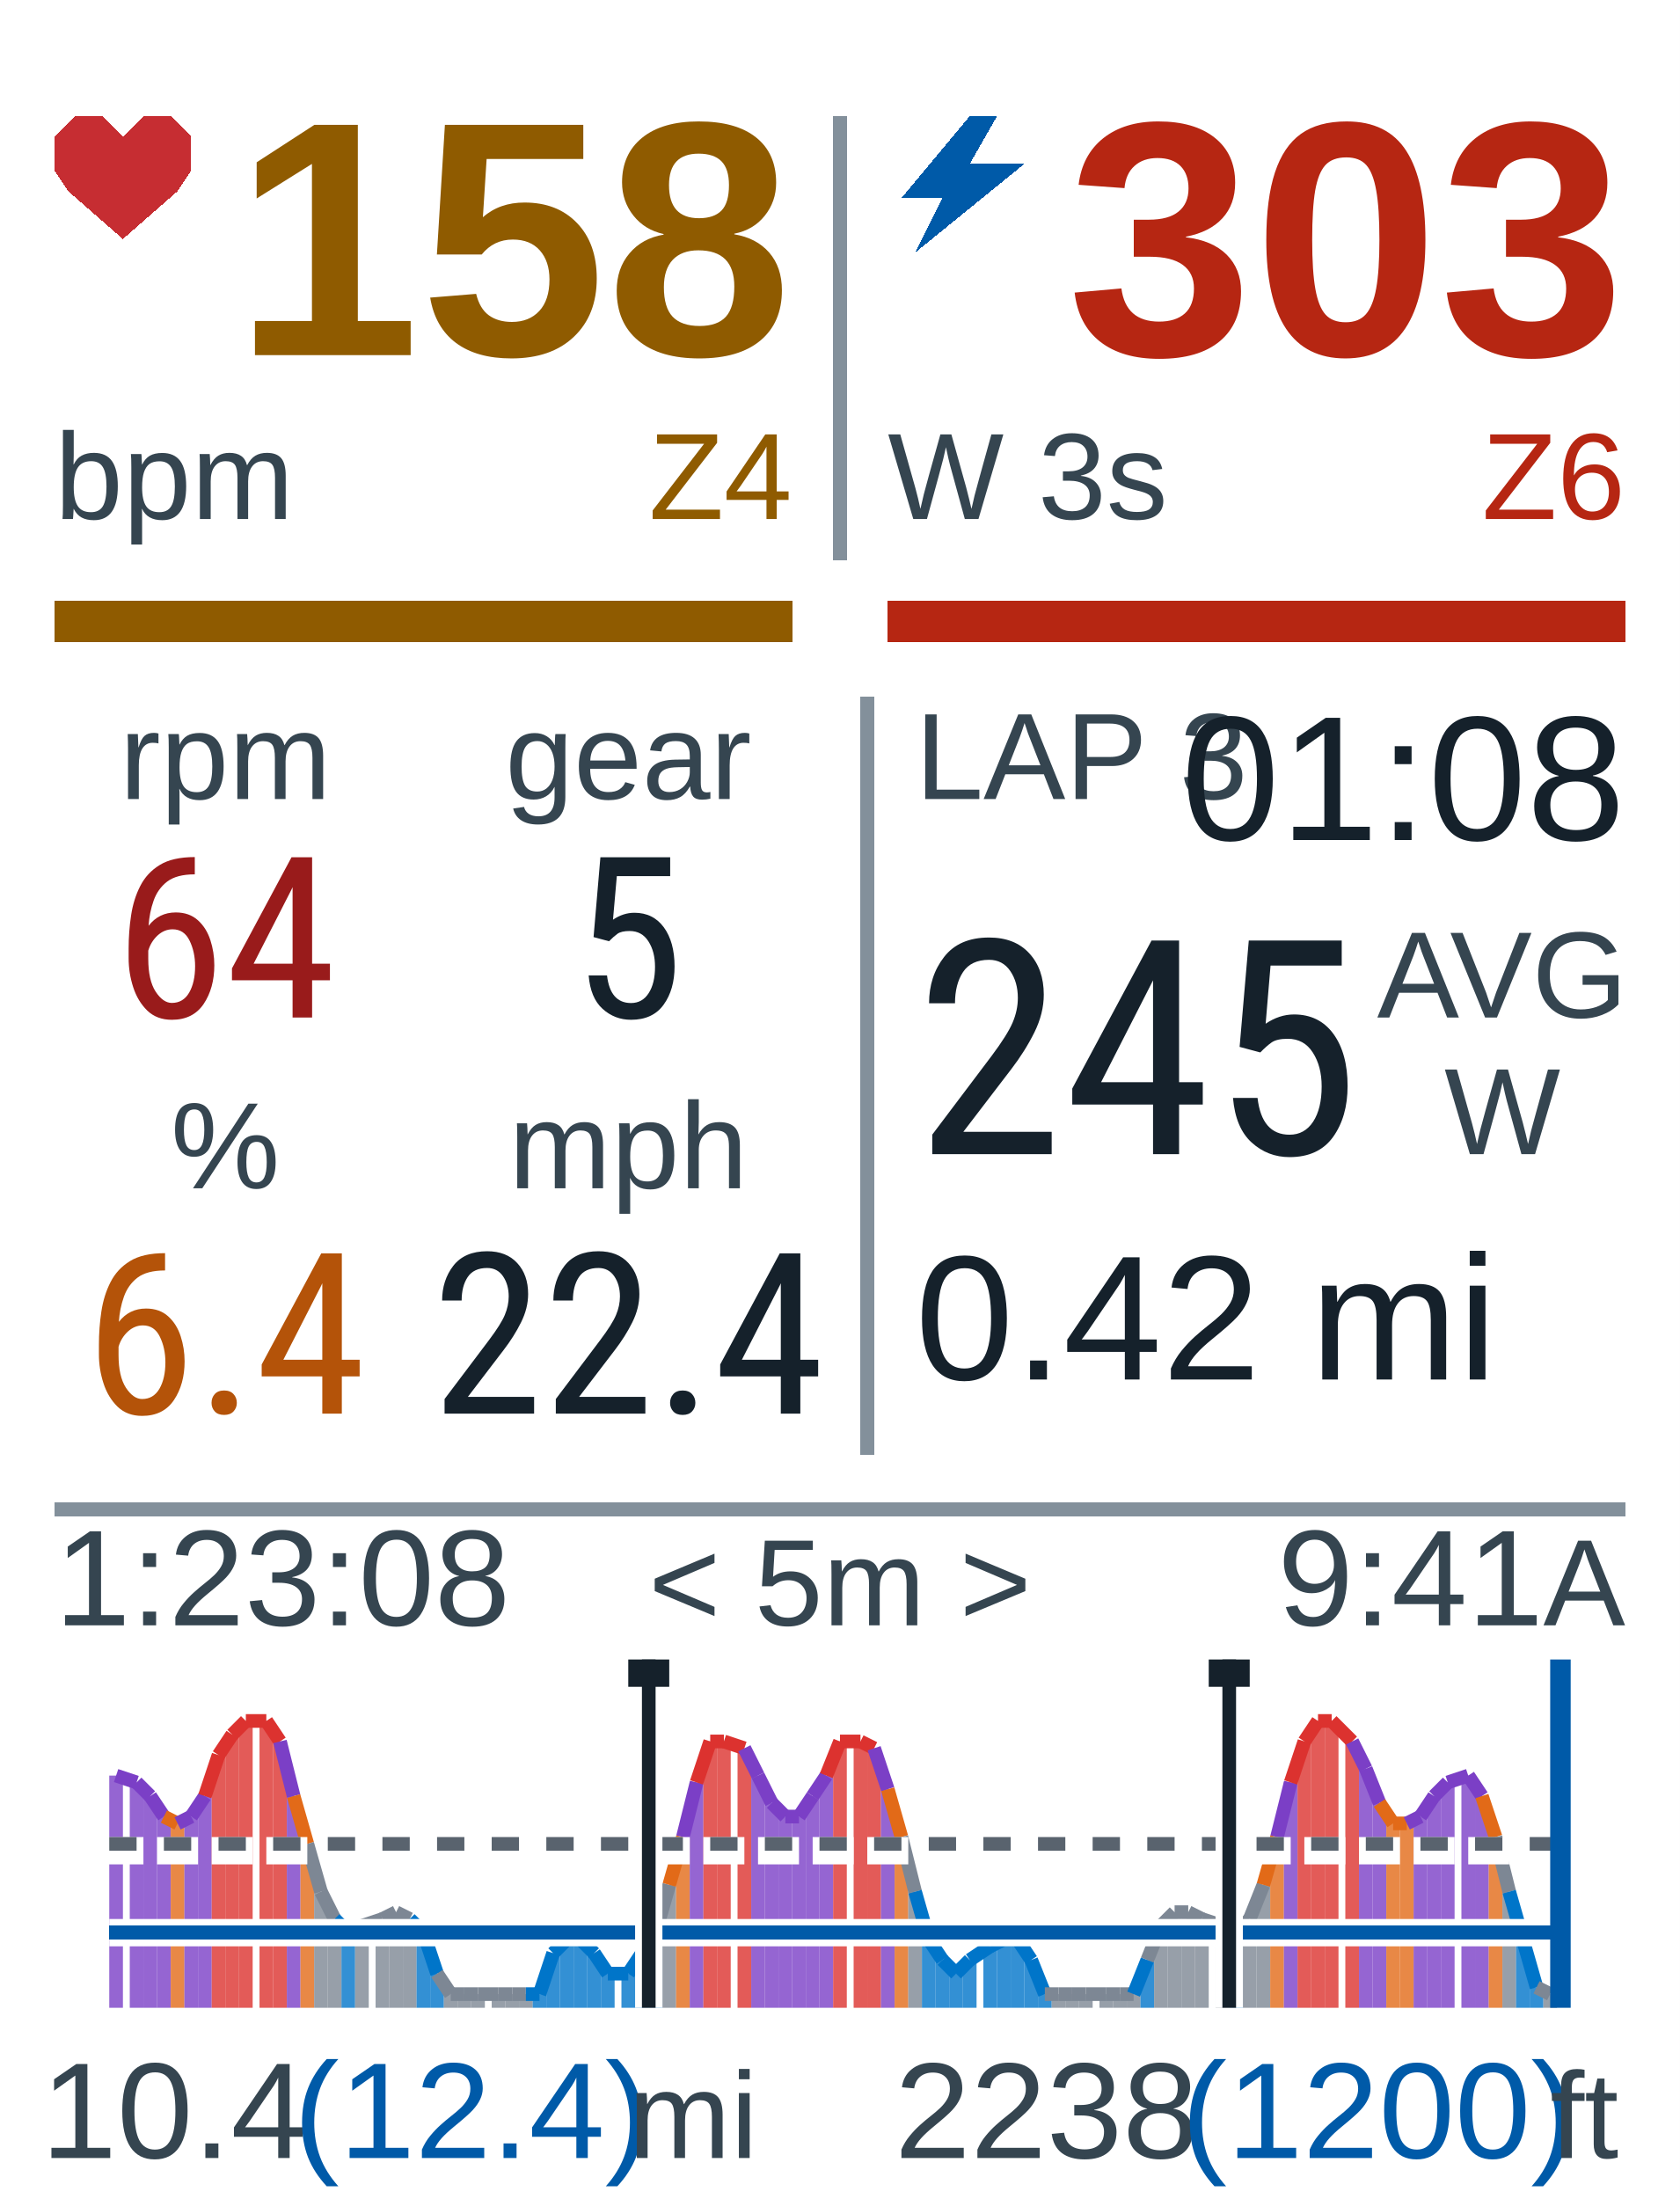
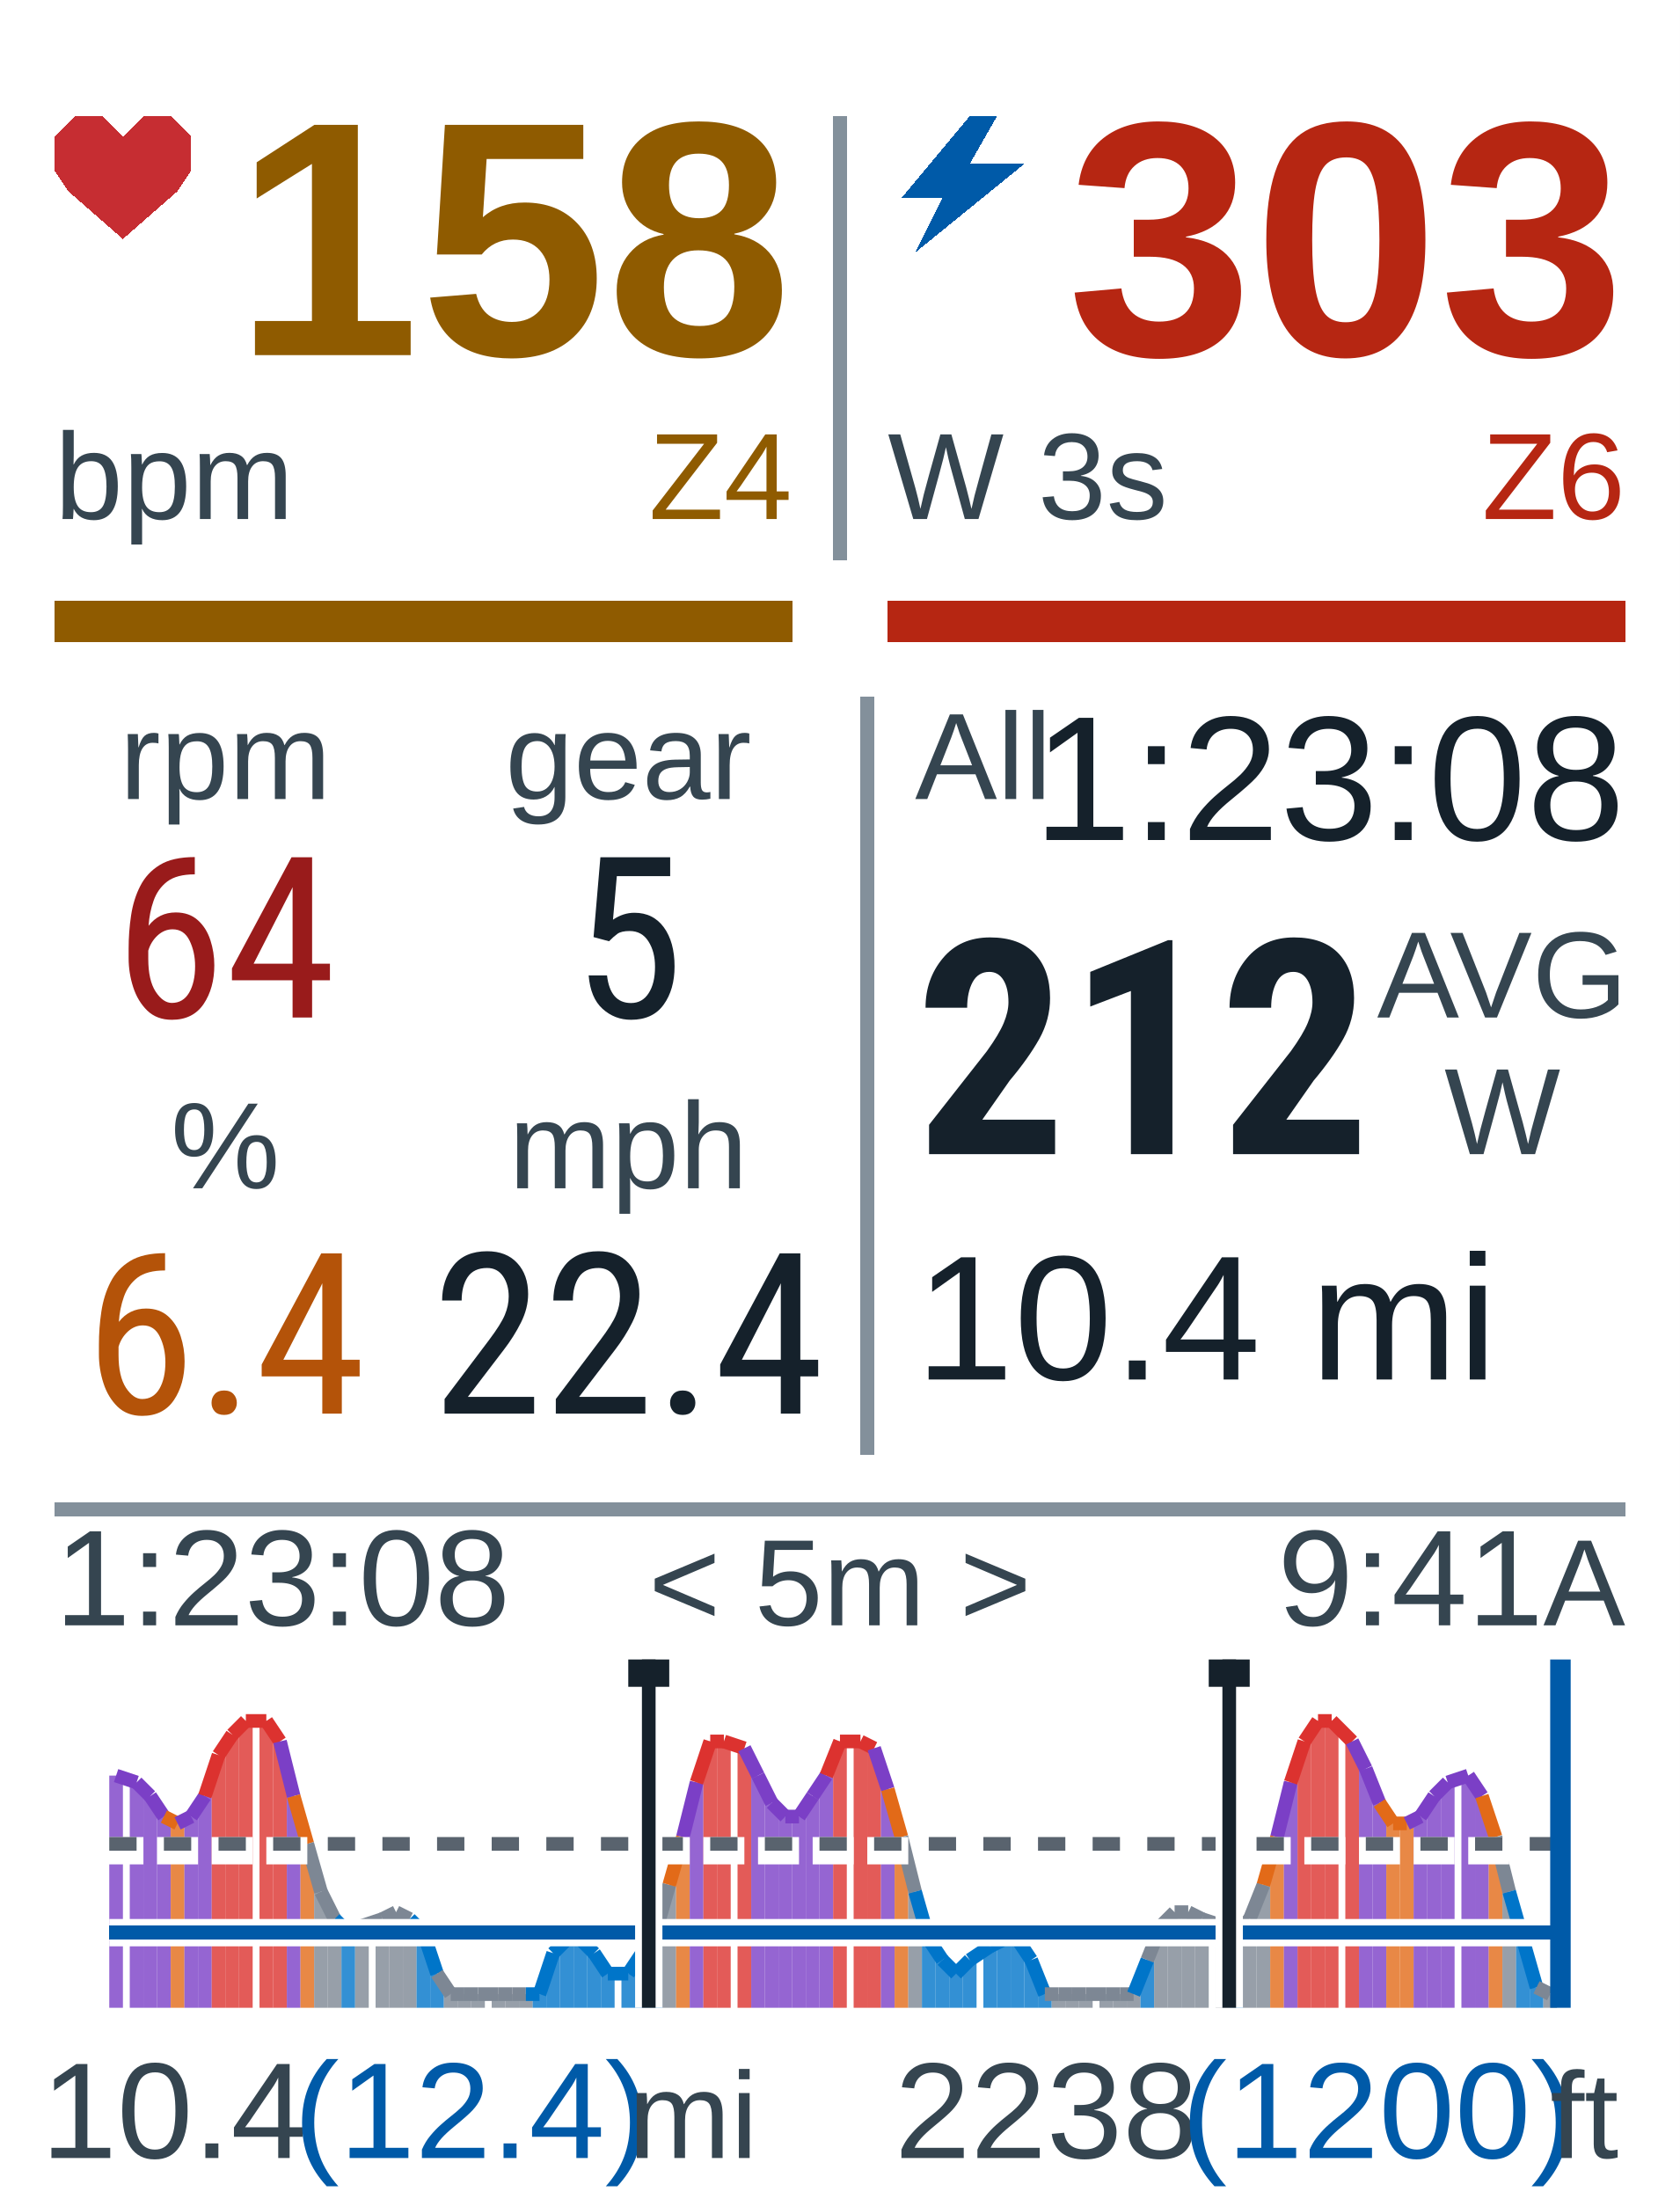
<svg xmlns="http://www.w3.org/2000/svg" width="246" height="322" viewBox="0 0 246 322" role="img" aria-labelledby="title desc">
  <rect width="246" height="322" fill="white" />
  <rect x="122" y="17" width="2" height="65" fill="#83909B" shape-rendering="crispEdges" />
  <text x="116" y="52" font-family="'Garmin Robo Units', Arial, sans-serif" font-size="49" font-weight="bold" text-anchor="end" fill="#8F5B00">158</text>
  <text x="8" y="76" font-family="'DejaVu Sans Medium Condensed B', Arial, sans-serif" font-size="18" font-weight="normal" text-anchor="start" fill="#354550">bpm</text>
  <text x="116" y="76" font-family="'DejaVu Sans Medium Condensed B', Arial, sans-serif" font-size="18" font-weight="normal" text-anchor="end" fill="#8F5B00">Z4</text>
  <rect x="8" y="88" width="108" height="6" fill="#8F5B00" shape-rendering="crispEdges" />
  <text x="238" y="52" font-family="'Garmin Robo Units', Arial, sans-serif" font-size="49" font-weight="bold" text-anchor="end" fill="#B62612" data-power-group="z6-z7" id="live-power-value">303</text>
  <text x="130" y="76" font-family="'DejaVu Sans Medium Condensed B', Arial, sans-serif" font-size="18" font-weight="normal" text-anchor="start" fill="#354550" data-metric="live-power-average-window-label" id="live-power-unit">W 3s</text>
  <text x="238" y="76" font-family="'DejaVu Sans Medium Condensed B', Arial, sans-serif" font-size="18" font-weight="normal" text-anchor="end" fill="#B62612" data-power-group="z6-z7" id="live-power-zone">Z6</text>
  <rect x="130" y="88" width="108" height="6" fill="#B62612" shape-rendering="crispEdges" data-power-group="z6-z7" id="live-power-bar" />
  <text x="33" y="149" font-family="'Roboto Condensed', Arial, sans-serif" font-size="33" font-weight="400" text-anchor="middle" fill="#991B1B" data-metric="current-cadence" data-color-rule="lt70-deep-red;gt100-deep-purple;otherwise-neutral">64</text>
  <rect x="126" y="102" width="2" height="111" fill="#83909B" shape-rendering="crispEdges" />
-   <text x="134" y="117" font-family="'DejaVu Sans Medium Condensed B', Arial, sans-serif" font-size="18" font-weight="normal" text-anchor="start" fill="#354550" id="stats-title">LAP 3</text>
-   <text x="238" y="123" font-family="'DejaVu Sans Medium Condensed B', Arial, sans-serif" font-size="26" font-weight="normal" text-anchor="end" fill="#15212B" id="stats-time">01:08</text>
-   <text x="134" y="169" font-family="'Roboto Condensed', Arial, sans-serif" font-size="44" font-weight="400" text-anchor="start" fill="#15212B" data-metric="current-lap-average-power" id="stats-power">245</text>
+   <text x="134" y="117" font-family="'DejaVu Sans Medium Condensed B', Arial, sans-serif" font-size="18" font-weight="normal" text-anchor="start" fill="#354550" id="stats-title">All</text>
+   <text x="238" y="123" font-family="'DejaVu Sans Medium Condensed B', Arial, sans-serif" font-size="26" font-weight="normal" text-anchor="end" fill="#15212B" id="stats-time">1:23:08</text>
+   <text x="134" y="169" font-family="'Roboto Condensed', Arial, sans-serif" font-size="44" font-weight="bold" text-anchor="start" fill="#15212B" data-metric="current-lap-average-power" id="stats-power">212</text>
  <rect x="8" y="220" width="230" height="2" fill="#83909B" shape-rendering="crispEdges" />
  <text x="8" y="238" font-family="'DejaVu Sans Medium Condensed B', Arial, sans-serif" font-size="20" text-anchor="start" fill="#354550" data-metric="activity-elapsed-time" font-weight="normal">1:23:08</text>
  <polygon points="18,20 15,17 11,17 8,20 8,25 10,28 18,35 26,28 28,25 28,20 25,17 21,17" fill="#C62D32" shape-rendering="crispEdges" />
  <polygon points="142,17 132,29 138,29 134,37 150,24 142,24 146,17" fill="#005AA8" shape-rendering="crispEdges" />
  <text x="92" y="149" font-family="'Roboto Condensed', Arial, sans-serif" font-size="33" font-weight="400" text-anchor="middle" fill="#15212B" data-metric="rear-gear-index">5</text>
  <text x="92" y="174" font-size="18" font-family="'DejaVu Sans Medium Condensed B', Arial, sans-serif" text-anchor="middle" fill="#354550" font-weight="normal">mph</text>
  <text x="92" y="207" font-size="33" font-family="'Roboto Condensed', Arial, sans-serif" text-anchor="middle" fill="#15212B" font-weight="400" data-metric="current-speed-mph">22.4</text>
-   <text x="134" y="202" font-family="'DejaVu Sans Medium Condensed B', Arial, sans-serif" font-size="26" text-anchor="start" fill="#15212B" font-weight="normal" data-metric="current-lap-distance" id="stats-distance">0.42 mi</text>
+   <text x="134" y="202" font-family="'DejaVu Sans Medium Condensed B', Arial, sans-serif" font-size="26" text-anchor="start" fill="#15212B" font-weight="normal" data-metric="current-lap-distance" id="stats-distance">10.4 mi</text>
  <text x="226" y="238" font-family="'DejaVu Sans Medium Condensed B', Arial, sans-serif" font-size="20" text-anchor="end" fill="#354550" data-metric="local-clock" font-weight="normal">9:41</text>
  <text x="33" y="207" font-family="'Roboto Condensed', Arial, sans-serif" font-size="33" text-anchor="middle" fill="#B45309" data-metric="current-estimated-grade" font-weight="400" data-color-rule="gt15-deep-purple;gt10-deep-red;gt5-orange;otherwise-neutral">6.4</text>
  <text x="123" y="238" font-family="'DejaVu Sans Medium Condensed B', Arial, sans-serif" font-size="18" text-anchor="middle" fill="#354550" data-metric="history-window" font-weight="normal" id="chart-range">&lt; 5m &gt;</text>
  <text x="238" y="238" font-family="'DejaVu Sans Medium Condensed B', Arial, sans-serif" font-size="18" text-anchor="end" fill="#354550" data-metric="clock-half-day" data-am-label="A" data-pm-label="B" font-weight="normal">A</text>
  <text x="220" y="149" font-family="'DejaVu Sans Medium Condensed B', Arial, sans-serif" font-size="18" text-anchor="middle" fill="#354550" font-weight="normal">AVG</text>
  <text x="220" y="169" font-family="'DejaVu Sans Medium Condensed B', Arial, sans-serif" font-size="18" text-anchor="middle" fill="#354550" font-weight="normal">W</text>
  <text x="33" y="117" font-family="'DejaVu Sans Medium Condensed B', Arial, sans-serif" font-size="18" text-anchor="middle" fill="#354550" font-weight="normal">rpm</text>
  <text x="92" y="117" font-family="'DejaVu Sans Medium Condensed B', Arial, sans-serif" font-size="18" text-anchor="middle" fill="#354550" font-weight="normal">gear</text>
  <text x="33" y="174" font-family="'DejaVu Sans Medium Condensed B', Arial, sans-serif" font-size="18" text-anchor="middle" fill="#354550" font-weight="normal">%</text>
  <text x="6" y="316" font-family="'DejaVu Sans Medium Condensed B', Arial, sans-serif" font-size="20" font-weight="normal" text-anchor="start" fill="#354550" data-metric="distance-total-and-remaining" data-part="total">10.4</text>
  <text x="43" y="316" font-family="'DejaVu Sans Medium Condensed B', Arial, sans-serif" font-size="20" font-weight="normal" text-anchor="start" fill="#005AA8" data-metric="distance-total-and-remaining" data-part="remaining">(12.4)</text>
  <text x="92" y="316" font-family="'DejaVu Sans Medium Condensed B', Arial, sans-serif" font-size="18" font-weight="normal" text-anchor="start" fill="#354550" data-metric="distance-total-and-remaining" data-part="unit">mi</text>
  <text x="131" y="316" font-family="'DejaVu Sans Medium Condensed B', Arial, sans-serif" font-size="20" font-weight="normal" text-anchor="start" fill="#354550" data-metric="ascent-total-and-remaining" data-part="total">2238</text>
  <text x="173" y="316" font-family="'DejaVu Sans Medium Condensed B', Arial, sans-serif" font-size="20" font-weight="normal" text-anchor="start" fill="#005AA8" data-metric="ascent-total-and-remaining" data-part="remaining">(1200)</text>
  <text x="227" y="316" font-family="'DejaVu Sans Medium Condensed B', Arial, sans-serif" font-size="18" font-weight="normal" text-anchor="start" fill="#354550" data-metric="ascent-total-and-remaining" data-part="unit">ft</text>
  <rect x="16" y="260" width="2" height="34" fill="#7B3FC6" fill-opacity="0.80" data-zone="Z5" data-display-group="z5" data-watts="293.568" />
  <rect x="19" y="261" width="2" height="33" fill="#7B3FC6" fill-opacity="0.80" data-zone="Z5" data-display-group="z5" data-watts="290.336" />
  <polyline points="17,260 20,261" fill="none" stroke="#7B3FC6" stroke-width="2" stroke-opacity="1" data-zone="Z5" data-display-group="z5" />
  <rect x="21" y="263" width="2" height="31" fill="#7B3FC6" fill-opacity="0.80" data-zone="Z5" data-display-group="z5" data-watts="278.505" />
  <polyline points="20,261 22,263" fill="none" stroke="#7B3FC6" stroke-width="2" stroke-opacity="1" data-zone="Z5" data-display-group="z5" />
  <rect x="23" y="266" width="2" height="28" fill="#7B3FC6" fill-opacity="0.80" data-zone="Z5" data-display-group="z5" data-watts="265.717" />
  <polyline points="22,263 24,266" fill="none" stroke="#7B3FC6" stroke-width="2" stroke-opacity="1" data-zone="Z5" data-display-group="z5" />
  <rect x="25" y="267" width="2" height="27" fill="#E26A18" fill-opacity="0.80" data-zone="Z4" data-display-group="threshold" data-watts="259.378" />
  <polyline points="24,266 26,267" fill="none" stroke="#E26A18" stroke-width="2" stroke-opacity="1" data-zone="Z4" data-display-group="threshold" />
  <rect x="27" y="266" width="2" height="28" fill="#7B3FC6" fill-opacity="0.80" data-zone="Z5" data-display-group="z5" data-watts="263.996" />
  <polyline points="26,267 28,266" fill="none" stroke="#7B3FC6" stroke-width="2" stroke-opacity="1" data-zone="Z5" data-display-group="z5" />
  <rect x="29" y="263" width="2" height="31" fill="#7B3FC6" fill-opacity="0.80" data-zone="Z5" data-display-group="z5" data-watts="279.550" />
  <polyline points="28,266 30,263" fill="none" stroke="#7B3FC6" stroke-width="2" stroke-opacity="1" data-zone="Z5" data-display-group="z5" />
  <rect x="31" y="257" width="2" height="37" fill="#DC322F" fill-opacity="0.80" data-zone="Z6" data-display-group="z6-z7" data-watts="301.458" />
  <polyline points="30,263 32,257" fill="none" stroke="#DC322F" stroke-width="2" stroke-opacity="1" data-zone="Z6" data-display-group="z6-z7" />
  <rect x="33" y="254" width="2" height="40" fill="#DC322F" fill-opacity="0.80" data-zone="Z6" data-display-group="z6-z7" data-watts="322.154" />
  <polyline points="32,257 34,254" fill="none" stroke="#DC322F" stroke-width="2" stroke-opacity="1" data-zone="Z6" data-display-group="z6-z7" />
  <rect x="35" y="252" width="2" height="42" fill="#DC322F" fill-opacity="0.80" data-zone="Z6" data-display-group="z6-z7" data-watts="333.732" />
  <polyline points="34,254 36,252" fill="none" stroke="#DC322F" stroke-width="2" stroke-opacity="1" data-zone="Z6" data-display-group="z6-z7" />
  <rect x="38" y="252" width="2" height="42" fill="#DC322F" fill-opacity="0.80" data-zone="Z6" data-display-group="z6-z7" data-watts="330.724" />
  <polyline points="36,252 39,252" fill="none" stroke="#DC322F" stroke-width="2" stroke-opacity="1" data-zone="Z6" data-display-group="z6-z7" />
  <rect x="40" y="255" width="2" height="39" fill="#DC322F" fill-opacity="0.80" data-zone="Z6" data-display-group="z6-z7" data-watts="312.043" />
  <polyline points="39,252 41,255" fill="none" stroke="#DC322F" stroke-width="2" stroke-opacity="1" data-zone="Z6" data-display-group="z6-z7" />
  <rect x="42" y="263" width="2" height="31" fill="#7B3FC6" fill-opacity="0.80" data-zone="Z5" data-display-group="z5" data-watts="281.419" />
  <polyline points="41,255 43,263" fill="none" stroke="#7B3FC6" stroke-width="2" stroke-opacity="1" data-zone="Z5" data-display-group="z5" />
  <rect x="44" y="270" width="2" height="24" fill="#E26A18" fill-opacity="0.80" data-zone="Z4" data-display-group="threshold" data-watts="246.164" />
  <polyline points="43,263 45,270" fill="none" stroke="#E26A18" stroke-width="2" stroke-opacity="1" data-zone="Z4" data-display-group="threshold" />
  <rect x="46" y="277" width="2" height="17" fill="#7D8794" fill-opacity="0.80" data-zone="Z3" data-display-group="neutral" data-watts="214.702" />
  <polyline points="45,270 47,277" fill="none" stroke="#7D8794" stroke-width="2" stroke-opacity="1" data-zone="Z3" data-display-group="neutral" />
  <rect x="48" y="281" width="2" height="13" fill="#7D8794" fill-opacity="0.80" data-zone="Z3" data-display-group="neutral" data-watts="193.724" />
  <polyline points="47,277 49,281" fill="none" stroke="#7D8794" stroke-width="2" stroke-opacity="1" data-zone="Z3" data-display-group="neutral" />
  <rect x="50" y="283" width="2" height="11" fill="#0075C9" fill-opacity="0.80" data-zone="Z2" data-display-group="endurance" data-watts="185.957" />
  <polyline points="49,281 51,283" fill="none" stroke="#0075C9" stroke-width="2" stroke-opacity="1" data-zone="Z2" data-display-group="endurance" />
  <rect x="52" y="282" width="2" height="12" fill="#7D8794" fill-opacity="0.80" data-zone="Z3" data-display-group="neutral" data-watts="189.324" />
  <polyline points="51,283 53,282" fill="none" stroke="#7D8794" stroke-width="2" stroke-opacity="1" data-zone="Z3" data-display-group="neutral" />
  <rect x="55" y="281" width="2" height="13" fill="#7D8794" fill-opacity="0.80" data-zone="Z3" data-display-group="neutral" data-watts="197.793" />
  <polyline points="53,282 56,281" fill="none" stroke="#7D8794" stroke-width="2" stroke-opacity="1" data-zone="Z3" data-display-group="neutral" />
  <rect x="57" y="280" width="2" height="14" fill="#7D8794" fill-opacity="0.80" data-zone="Z3" data-display-group="neutral" data-watts="203.601" />
  <polyline points="56,281 58,280" fill="none" stroke="#7D8794" stroke-width="2" stroke-opacity="1" data-zone="Z3" data-display-group="neutral" />
  <rect x="59" y="281" width="2" height="13" fill="#7D8794" fill-opacity="0.80" data-zone="Z3" data-display-group="neutral" data-watts="200.087" />
  <polyline points="58,280 60,281" fill="none" stroke="#7D8794" stroke-width="2" stroke-opacity="1" data-zone="Z3" data-display-group="neutral" />
  <rect x="61" y="283" width="2" height="11" fill="#0075C9" fill-opacity="0.80" data-zone="Z2" data-display-group="endurance" data-watts="184.135" />
  <polyline points="60,281 62,283" fill="none" stroke="#0075C9" stroke-width="2" stroke-opacity="1" data-zone="Z2" data-display-group="endurance" />
  <rect x="63" y="289" width="2" height="5" fill="#0075C9" fill-opacity="0.80" data-zone="Z2" data-display-group="endurance" data-watts="157.368" />
  <polyline points="62,283 64,289" fill="none" stroke="#0075C9" stroke-width="2" stroke-opacity="1" data-zone="Z2" data-display-group="endurance" />
  <rect x="65" y="292" width="2" height="2" fill="#7D8794" fill-opacity="0.80" data-zone="Z1" data-display-group="neutral" data-watts="125.681" data-clipped="below-minimum" />
  <polyline points="64,289 66,292" fill="none" stroke="#7D8794" stroke-width="2" stroke-opacity="1" data-zone="Z1" data-display-group="neutral" />
  <rect x="67" y="292" width="2" height="2" fill="#7D8794" fill-opacity="0.80" data-zone="Z1" data-display-group="neutral" data-watts="97.270" data-clipped="below-minimum" />
  <polyline points="66,292 68,292" fill="none" stroke="#7D8794" stroke-width="2" stroke-opacity="1" data-zone="Z1" data-display-group="neutral" />
  <rect x="69" y="292" width="2" height="2" fill="#7D8794" fill-opacity="0.80" data-zone="Z1" data-display-group="neutral" data-watts="79.834" data-clipped="below-minimum" />
  <polyline points="68,292 70,292" fill="none" stroke="#7D8794" stroke-width="2" stroke-opacity="1" data-zone="Z1" data-display-group="neutral" />
  <rect x="72" y="292" width="2" height="2" fill="#7D8794" fill-opacity="0.80" data-zone="Z1" data-display-group="neutral" data-watts="77.948" data-clipped="below-minimum" />
  <polyline points="70,292 73,292" fill="none" stroke="#7D8794" stroke-width="2" stroke-opacity="1" data-zone="Z1" data-display-group="neutral" />
  <rect x="74" y="292" width="2" height="2" fill="#7D8794" fill-opacity="0.80" data-zone="Z1" data-display-group="neutral" data-watts="91.498" data-clipped="below-minimum" />
  <polyline points="73,292 75,292" fill="none" stroke="#7D8794" stroke-width="2" stroke-opacity="1" data-zone="Z1" data-display-group="neutral" />
  <rect x="76" y="292" width="2" height="2" fill="#7D8794" fill-opacity="0.80" data-zone="Z1" data-display-group="neutral" data-watts="115.741" data-clipped="below-minimum" />
  <polyline points="75,292 77,292" fill="none" stroke="#7D8794" stroke-width="2" stroke-opacity="1" data-zone="Z1" data-display-group="neutral" />
  <rect x="78" y="292" width="2" height="2" fill="#0075C9" fill-opacity="0.80" data-zone="Z2" data-display-group="endurance" data-watts="142.963" />
  <polyline points="77,292 79,292" fill="none" stroke="#0075C9" stroke-width="2" stroke-opacity="1" data-zone="Z2" data-display-group="endurance" />
  <rect x="80" y="286" width="2" height="8" fill="#0075C9" fill-opacity="0.80" data-zone="Z2" data-display-group="endurance" data-watts="165.156" />
  <polyline points="79,292 81,286" fill="none" stroke="#0075C9" stroke-width="2" stroke-opacity="1" data-zone="Z2" data-display-group="endurance" />
  <rect x="82" y="284" width="2" height="10" fill="#0075C9" fill-opacity="0.80" data-zone="Z2" data-display-group="endurance" data-watts="176.773" />
  <polyline points="81,286 83,284" fill="none" stroke="#0075C9" stroke-width="2" stroke-opacity="1" data-zone="Z2" data-display-group="endurance" />
  <rect x="84" y="284" width="2" height="10" fill="#0075C9" fill-opacity="0.80" data-zone="Z2" data-display-group="endurance" data-watts="176.617" />
  <polyline points="83,284 85,284" fill="none" stroke="#0075C9" stroke-width="2" stroke-opacity="1" data-zone="Z2" data-display-group="endurance" />
  <rect x="86" y="286" width="2" height="8" fill="#0075C9" fill-opacity="0.80" data-zone="Z2" data-display-group="endurance" data-watts="168.185" />
  <polyline points="85,284 87,286" fill="none" stroke="#0075C9" stroke-width="2" stroke-opacity="1" data-zone="Z2" data-display-group="endurance" />
  <rect x="88" y="289" width="2" height="5" fill="#0075C9" fill-opacity="0.80" data-zone="Z2" data-display-group="endurance" data-watts="158.361" />
  <polyline points="87,286 89,289" fill="none" stroke="#0075C9" stroke-width="2" stroke-opacity="1" data-zone="Z2" data-display-group="endurance" />
  <rect x="91" y="289" width="2" height="5" fill="#0075C9" fill-opacity="0.80" data-zone="Z2" data-display-group="endurance" data-watts="154.912" />
  <polyline points="89,289 92,289" fill="none" stroke="#0075C9" stroke-width="2" stroke-opacity="1" data-zone="Z2" data-display-group="endurance" />
  <rect x="93" y="286" width="2" height="8" fill="#0075C9" fill-opacity="0.80" data-zone="Z2" data-display-group="endurance" data-watts="163.670" />
  <polyline points="92,289 94,286" fill="none" stroke="#0075C9" stroke-width="2" stroke-opacity="1" data-zone="Z2" data-display-group="endurance" />
  <rect x="95" y="283" width="2" height="11" fill="#0075C9" fill-opacity="0.80" data-zone="Z2" data-display-group="endurance" data-watts="186.377" />
  <rect x="97" y="276" width="2" height="18" fill="#7D8794" fill-opacity="0.80" data-zone="Z3" data-display-group="neutral" data-watts="219.958" />
  <polyline points="96,283 98,276" fill="none" stroke="#7D8794" stroke-width="2" stroke-opacity="1" data-zone="Z3" data-display-group="neutral" />
  <rect x="99" y="269" width="2" height="25" fill="#E26A18" fill-opacity="0.80" data-zone="Z4" data-display-group="threshold" data-watts="257.473" />
  <polyline points="98,276 100,269" fill="none" stroke="#E26A18" stroke-width="2" stroke-opacity="1" data-zone="Z4" data-display-group="threshold" />
  <rect x="101" y="261" width="2" height="33" fill="#7B3FC6" fill-opacity="0.80" data-zone="Z5" data-display-group="z5" data-watts="290.426" />
  <polyline points="100,269 102,261" fill="none" stroke="#7B3FC6" stroke-width="2" stroke-opacity="1" data-zone="Z5" data-display-group="z5" />
  <rect x="103" y="255" width="2" height="39" fill="#DC322F" fill-opacity="0.80" data-zone="Z6" data-display-group="z6-z7" data-watts="311.613" />
  <polyline points="102,261 104,255" fill="none" stroke="#DC322F" stroke-width="2" stroke-opacity="1" data-zone="Z6" data-display-group="z6-z7" />
  <rect x="105" y="255" width="2" height="39" fill="#DC322F" fill-opacity="0.80" data-zone="Z6" data-display-group="z6-z7" data-watts="317.535" />
  <polyline points="104,255 106,255" fill="none" stroke="#DC322F" stroke-width="2" stroke-opacity="1" data-zone="Z6" data-display-group="z6-z7" />
  <rect x="108" y="256" width="2" height="38" fill="#DC322F" fill-opacity="0.80" data-zone="Z6" data-display-group="z6-z7" data-watts="309.522" />
  <polyline points="106,255 109,256" fill="none" stroke="#DC322F" stroke-width="2" stroke-opacity="1" data-zone="Z6" data-display-group="z6-z7" />
  <rect x="110" y="260" width="2" height="34" fill="#7B3FC6" fill-opacity="0.80" data-zone="Z5" data-display-group="z5" data-watts="293.184" />
  <polyline points="109,256 111,260" fill="none" stroke="#7B3FC6" stroke-width="2" stroke-opacity="1" data-zone="Z5" data-display-group="z5" />
  <rect x="112" y="264" width="2" height="30" fill="#7B3FC6" fill-opacity="0.80" data-zone="Z5" data-display-group="z5" data-watts="276.382" />
  <polyline points="111,260 113,264" fill="none" stroke="#7B3FC6" stroke-width="2" stroke-opacity="1" data-zone="Z5" data-display-group="z5" />
  <rect x="114" y="266" width="2" height="28" fill="#7B3FC6" fill-opacity="0.80" data-zone="Z5" data-display-group="z5" data-watts="266.426" />
  <polyline points="113,264 115,266" fill="none" stroke="#7B3FC6" stroke-width="2" stroke-opacity="1" data-zone="Z5" data-display-group="z5" />
  <rect x="116" y="266" width="2" height="28" fill="#7B3FC6" fill-opacity="0.80" data-zone="Z5" data-display-group="z5" data-watts="267.490" />
  <polyline points="115,266 117,266" fill="none" stroke="#7B3FC6" stroke-width="2" stroke-opacity="1" data-zone="Z5" data-display-group="z5" />
  <rect x="118" y="263" width="2" height="31" fill="#7B3FC6" fill-opacity="0.80" data-zone="Z5" data-display-group="z5" data-watts="279.130" />
  <polyline points="117,266 119,263" fill="none" stroke="#7B3FC6" stroke-width="2" stroke-opacity="1" data-zone="Z5" data-display-group="z5" />
  <rect x="120" y="260" width="2" height="34" fill="#7B3FC6" fill-opacity="0.80" data-zone="Z5" data-display-group="z5" data-watts="296.449" />
  <polyline points="119,263 121,260" fill="none" stroke="#7B3FC6" stroke-width="2" stroke-opacity="1" data-zone="Z5" data-display-group="z5" />
  <rect x="122" y="255" width="2" height="39" fill="#DC322F" fill-opacity="0.80" data-zone="Z6" data-display-group="z6-z7" data-watts="311.820" />
  <polyline points="121,260 123,255" fill="none" stroke="#DC322F" stroke-width="2" stroke-opacity="1" data-zone="Z6" data-display-group="z6-z7" />
  <rect x="125" y="255" width="2" height="39" fill="#DC322F" fill-opacity="0.80" data-zone="Z6" data-display-group="z6-z7" data-watts="317.598" />
  <polyline points="123,255 126,255" fill="none" stroke="#DC322F" stroke-width="2" stroke-opacity="1" data-zone="Z6" data-display-group="z6-z7" />
  <rect x="127" y="256" width="2" height="38" fill="#DC322F" fill-opacity="0.80" data-zone="Z6" data-display-group="z6-z7" data-watts="308.838" />
  <polyline points="126,255 128,256" fill="none" stroke="#DC322F" stroke-width="2" stroke-opacity="1" data-zone="Z6" data-display-group="z6-z7" />
  <rect x="129" y="262" width="2" height="32" fill="#7B3FC6" fill-opacity="0.80" data-zone="Z5" data-display-group="z5" data-watts="285.104" />
  <polyline points="128,256 130,262" fill="none" stroke="#7B3FC6" stroke-width="2" stroke-opacity="1" data-zone="Z5" data-display-group="z5" />
  <rect x="131" y="269" width="2" height="25" fill="#E26A18" fill-opacity="0.80" data-zone="Z4" data-display-group="threshold" data-watts="250.703" />
  <polyline points="130,262 132,269" fill="none" stroke="#E26A18" stroke-width="2" stroke-opacity="1" data-zone="Z4" data-display-group="threshold" />
  <rect x="133" y="277" width="2" height="17" fill="#7D8794" fill-opacity="0.80" data-zone="Z3" data-display-group="neutral" data-watts="213.280" />
  <polyline points="132,269 134,277" fill="none" stroke="#7D8794" stroke-width="2" stroke-opacity="1" data-zone="Z3" data-display-group="neutral" />
  <rect x="135" y="284" width="2" height="10" fill="#0075C9" fill-opacity="0.80" data-zone="Z2" data-display-group="endurance" data-watts="181.259" />
  <polyline points="134,277 136,284" fill="none" stroke="#0075C9" stroke-width="2" stroke-opacity="1" data-zone="Z2" data-display-group="endurance" />
  <rect x="137" y="287" width="2" height="7" fill="#0075C9" fill-opacity="0.80" data-zone="Z2" data-display-group="endurance" data-watts="161.012" />
  <polyline points="136,284 138,287" fill="none" stroke="#0075C9" stroke-width="2" stroke-opacity="1" data-zone="Z2" data-display-group="endurance" />
  <rect x="139" y="289" width="2" height="5" fill="#0075C9" fill-opacity="0.80" data-zone="Z2" data-display-group="endurance" data-watts="154.757" />
  <polyline points="138,287 140,289" fill="none" stroke="#0075C9" stroke-width="2" stroke-opacity="1" data-zone="Z2" data-display-group="endurance" />
  <rect x="141" y="287" width="2" height="7" fill="#0075C9" fill-opacity="0.80" data-zone="Z2" data-display-group="endurance" data-watts="159.900" />
  <polyline points="140,289 142,287" fill="none" stroke="#0075C9" stroke-width="2" stroke-opacity="1" data-zone="Z2" data-display-group="endurance" />
  <rect x="144" y="285" width="2" height="9" fill="#0075C9" fill-opacity="0.80" data-zone="Z2" data-display-group="endurance" data-watts="170.063" />
  <polyline points="142,287 145,285" fill="none" stroke="#0075C9" stroke-width="2" stroke-opacity="1" data-zone="Z2" data-display-group="endurance" />
  <rect x="146" y="284" width="2" height="10" fill="#0075C9" fill-opacity="0.80" data-zone="Z2" data-display-group="endurance" data-watts="177.424" />
  <polyline points="145,285 147,284" fill="none" stroke="#0075C9" stroke-width="2" stroke-opacity="1" data-zone="Z2" data-display-group="endurance" />
  <rect x="148" y="284" width="2" height="10" fill="#0075C9" fill-opacity="0.80" data-zone="Z2" data-display-group="endurance" data-watts="175.558" />
  <polyline points="147,284 149,284" fill="none" stroke="#0075C9" stroke-width="2" stroke-opacity="1" data-zone="Z2" data-display-group="endurance" />
  <rect x="150" y="287" width="2" height="7" fill="#0075C9" fill-opacity="0.80" data-zone="Z2" data-display-group="endurance" data-watts="161.774" />
  <polyline points="149,284 151,287" fill="none" stroke="#0075C9" stroke-width="2" stroke-opacity="1" data-zone="Z2" data-display-group="endurance" />
  <rect x="152" y="292" width="2" height="2" fill="#0075C9" fill-opacity="0.80" data-zone="Z2" data-display-group="endurance" data-watts="138.142" />
  <polyline points="151,287 153,292" fill="none" stroke="#0075C9" stroke-width="2" stroke-opacity="1" data-zone="Z2" data-display-group="endurance" />
  <rect x="154" y="292" width="2" height="2" fill="#7D8794" fill-opacity="0.80" data-zone="Z1" data-display-group="neutral" data-watts="110.836" data-clipped="below-minimum" />
  <polyline points="153,292 155,292" fill="none" stroke="#7D8794" stroke-width="2" stroke-opacity="1" data-zone="Z1" data-display-group="neutral" />
  <rect x="156" y="292" width="2" height="2" fill="#7D8794" fill-opacity="0.80" data-zone="Z1" data-display-group="neutral" data-watts="88.027" data-clipped="below-minimum" />
  <polyline points="155,292 157,292" fill="none" stroke="#7D8794" stroke-width="2" stroke-opacity="1" data-zone="Z1" data-display-group="neutral" />
  <rect x="158" y="292" width="2" height="2" fill="#7D8794" fill-opacity="0.80" data-zone="Z1" data-display-group="neutral" data-watts="77.069" data-clipped="below-minimum" />
  <polyline points="157,292 159,292" fill="none" stroke="#7D8794" stroke-width="2" stroke-opacity="1" data-zone="Z1" data-display-group="neutral" />
  <rect x="161" y="292" width="2" height="2" fill="#7D8794" fill-opacity="0.80" data-zone="Z1" data-display-group="neutral" data-watts="81.938" data-clipped="below-minimum" />
  <polyline points="159,292 162,292" fill="none" stroke="#7D8794" stroke-width="2" stroke-opacity="1" data-zone="Z1" data-display-group="neutral" />
  <rect x="163" y="292" width="2" height="2" fill="#7D8794" fill-opacity="0.80" data-zone="Z1" data-display-group="neutral" data-watts="101.845" data-clipped="below-minimum" />
  <polyline points="162,292 164,292" fill="none" stroke="#7D8794" stroke-width="2" stroke-opacity="1" data-zone="Z1" data-display-group="neutral" />
  <rect x="165" y="292" width="2" height="2" fill="#7D8794" fill-opacity="0.80" data-zone="Z1" data-display-group="neutral" data-watts="131.484" data-clipped="below-minimum" />
  <polyline points="164,292 166,292" fill="none" stroke="#7D8794" stroke-width="2" stroke-opacity="1" data-zone="Z1" data-display-group="neutral" />
  <rect x="167" y="287" width="2" height="7" fill="#0075C9" fill-opacity="0.80" data-zone="Z2" data-display-group="endurance" data-watts="162.850" />
  <polyline points="166,292 168,287" fill="none" stroke="#0075C9" stroke-width="2" stroke-opacity="1" data-zone="Z2" data-display-group="endurance" />
  <rect x="169" y="282" width="2" height="12" fill="#7D8794" fill-opacity="0.80" data-zone="Z3" data-display-group="neutral" data-watts="187.973" />
  <polyline points="168,287 170,282" fill="none" stroke="#7D8794" stroke-width="2" stroke-opacity="1" data-zone="Z3" data-display-group="neutral" />
  <rect x="171" y="280" width="2" height="14" fill="#7D8794" fill-opacity="0.80" data-zone="Z3" data-display-group="neutral" data-watts="201.628" />
  <polyline points="170,282 172,280" fill="none" stroke="#7D8794" stroke-width="2" stroke-opacity="1" data-zone="Z3" data-display-group="neutral" />
  <rect x="173" y="280" width="2" height="14" fill="#7D8794" fill-opacity="0.80" data-zone="Z3" data-display-group="neutral" data-watts="203.074" />
  <polyline points="172,280 174,280" fill="none" stroke="#7D8794" stroke-width="2" stroke-opacity="1" data-zone="Z3" data-display-group="neutral" />
  <rect x="175" y="281" width="2" height="13" fill="#7D8794" fill-opacity="0.80" data-zone="Z3" data-display-group="neutral" data-watts="196.212" />
  <polyline points="174,280 176,281" fill="none" stroke="#7D8794" stroke-width="2" stroke-opacity="1" data-zone="Z3" data-display-group="neutral" />
  <rect x="178" y="282" width="2" height="12" fill="#7D8794" fill-opacity="0.80" data-zone="Z3" data-display-group="neutral" data-watts="188.110" />
  <polyline points="176,281 179,282" fill="none" stroke="#7D8794" stroke-width="2" stroke-opacity="1" data-zone="Z3" data-display-group="neutral" />
  <rect x="180" y="283" width="2" height="11" fill="#0075C9" fill-opacity="0.80" data-zone="Z2" data-display-group="endurance" data-watts="186.422" />
  <rect x="182" y="281" width="2" height="13" fill="#7D8794" fill-opacity="0.80" data-zone="Z3" data-display-group="neutral" data-watts="196.590" />
  <polyline points="181,283 183,281" fill="none" stroke="#7D8794" stroke-width="2" stroke-opacity="1" data-zone="Z3" data-display-group="neutral" />
  <rect x="184" y="276" width="2" height="18" fill="#7D8794" fill-opacity="0.80" data-zone="Z3" data-display-group="neutral" data-watts="219.827" />
  <polyline points="183,281 185,276" fill="none" stroke="#7D8794" stroke-width="2" stroke-opacity="1" data-zone="Z3" data-display-group="neutral" />
  <rect x="186" y="269" width="2" height="25" fill="#E26A18" fill-opacity="0.80" data-zone="Z4" data-display-group="threshold" data-watts="252.570" />
  <polyline points="185,276 187,269" fill="none" stroke="#E26A18" stroke-width="2" stroke-opacity="1" data-zone="Z4" data-display-group="threshold" />
  <rect x="188" y="261" width="2" height="33" fill="#7B3FC6" fill-opacity="0.80" data-zone="Z5" data-display-group="z5" data-watts="287.614" />
  <polyline points="187,269 189,261" fill="none" stroke="#7B3FC6" stroke-width="2" stroke-opacity="1" data-zone="Z5" data-display-group="z5" />
  <rect x="190" y="255" width="2" height="39" fill="#DC322F" fill-opacity="0.80" data-zone="Z6" data-display-group="z6-z7" data-watts="316.522" />
  <polyline points="189,261 191,255" fill="none" stroke="#DC322F" stroke-width="2" stroke-opacity="1" data-zone="Z6" data-display-group="z6-z7" />
  <rect x="192" y="252" width="2" height="42" fill="#DC322F" fill-opacity="0.80" data-zone="Z6" data-display-group="z6-z7" data-watts="332.480" />
  <polyline points="191,255 193,252" fill="none" stroke="#DC322F" stroke-width="2" stroke-opacity="1" data-zone="Z6" data-display-group="z6-z7" />
  <rect x="194" y="252" width="2" height="42" fill="#DC322F" fill-opacity="0.80" data-zone="Z6" data-display-group="z6-z7" data-watts="332.594" />
  <polyline points="193,252 195,252" fill="none" stroke="#DC322F" stroke-width="2" stroke-opacity="1" data-zone="Z6" data-display-group="z6-z7" />
  <rect x="197" y="255" width="2" height="39" fill="#DC322F" fill-opacity="0.80" data-zone="Z6" data-display-group="z6-z7" data-watts="318.834" />
  <polyline points="195,252 198,255" fill="none" stroke="#DC322F" stroke-width="2" stroke-opacity="1" data-zone="Z6" data-display-group="z6-z7" />
  <rect x="199" y="259" width="2" height="35" fill="#7B3FC6" fill-opacity="0.80" data-zone="Z5" data-display-group="z5" data-watts="297.297" />
  <polyline points="198,255 200,259" fill="none" stroke="#7B3FC6" stroke-width="2" stroke-opacity="1" data-zone="Z5" data-display-group="z5" />
  <rect x="201" y="264" width="2" height="30" fill="#7B3FC6" fill-opacity="0.80" data-zone="Z5" data-display-group="z5" data-watts="276.042" />
  <polyline points="200,259 202,264" fill="none" stroke="#7B3FC6" stroke-width="2" stroke-opacity="1" data-zone="Z5" data-display-group="z5" />
  <rect x="203" y="267" width="2" height="27" fill="#E26A18" fill-opacity="0.80" data-zone="Z4" data-display-group="threshold" data-watts="262.268" />
  <polyline points="202,264 204,267" fill="none" stroke="#E26A18" stroke-width="2" stroke-opacity="1" data-zone="Z4" data-display-group="threshold" />
  <rect x="205" y="267" width="2" height="27" fill="#E26A18" fill-opacity="0.80" data-zone="Z4" data-display-group="threshold" data-watts="259.796" />
  <polyline points="204,267 206,267" fill="none" stroke="#E26A18" stroke-width="2" stroke-opacity="1" data-zone="Z4" data-display-group="threshold" />
  <rect x="207" y="266" width="2" height="28" fill="#7B3FC6" fill-opacity="0.80" data-zone="Z5" data-display-group="z5" data-watts="267.767" />
  <polyline points="206,267 208,266" fill="none" stroke="#7B3FC6" stroke-width="2" stroke-opacity="1" data-zone="Z5" data-display-group="z5" />
  <rect x="209" y="263" width="2" height="31" fill="#7B3FC6" fill-opacity="0.80" data-zone="Z5" data-display-group="z5" data-watts="280.980" />
  <polyline points="208,266 210,263" fill="none" stroke="#7B3FC6" stroke-width="2" stroke-opacity="1" data-zone="Z5" data-display-group="z5" />
  <rect x="211" y="261" width="2" height="33" fill="#7B3FC6" fill-opacity="0.80" data-zone="Z5" data-display-group="z5" data-watts="291.769" />
  <polyline points="210,263 212,261" fill="none" stroke="#7B3FC6" stroke-width="2" stroke-opacity="1" data-zone="Z5" data-display-group="z5" />
  <rect x="214" y="260" width="2" height="34" fill="#7B3FC6" fill-opacity="0.80" data-zone="Z5" data-display-group="z5" data-watts="292.761" />
  <polyline points="212,261 215,260" fill="none" stroke="#7B3FC6" stroke-width="2" stroke-opacity="1" data-zone="Z5" data-display-group="z5" />
  <rect x="216" y="263" width="2" height="31" fill="#7B3FC6" fill-opacity="0.80" data-zone="Z5" data-display-group="z5" data-watts="279.537" />
  <polyline points="215,260 217,263" fill="none" stroke="#7B3FC6" stroke-width="2" stroke-opacity="1" data-zone="Z5" data-display-group="z5" />
  <rect x="218" y="269" width="2" height="25" fill="#E26A18" fill-opacity="0.80" data-zone="Z4" data-display-group="threshold" data-watts="252.277" />
  <polyline points="217,263 219,269" fill="none" stroke="#E26A18" stroke-width="2" stroke-opacity="1" data-zone="Z4" data-display-group="threshold" />
  <rect x="220" y="277" width="2" height="17" fill="#7D8794" fill-opacity="0.80" data-zone="Z3" data-display-group="neutral" data-watts="215.812" />
  <polyline points="219,269 221,277" fill="none" stroke="#7D8794" stroke-width="2" stroke-opacity="1" data-zone="Z3" data-display-group="neutral" />
  <rect x="222" y="284" width="2" height="10" fill="#0075C9" fill-opacity="0.80" data-zone="Z2" data-display-group="endurance" data-watts="178.048" />
  <polyline points="221,277 223,284" fill="none" stroke="#0075C9" stroke-width="2" stroke-opacity="1" data-zone="Z2" data-display-group="endurance" />
  <rect x="224" y="291" width="2" height="3" fill="#0075C9" fill-opacity="0.80" data-zone="Z2" data-display-group="endurance" data-watts="147.327" />
  <polyline points="223,284 225,291" fill="none" stroke="#0075C9" stroke-width="2" stroke-opacity="1" data-zone="Z2" data-display-group="endurance" />
  <rect x="226" y="292" width="2" height="2" fill="#7D8794" fill-opacity="0.80" data-zone="Z1" data-display-group="neutral" data-watts="129.634" data-clipped="below-minimum" />
  <polyline points="225,291 227,292" fill="none" stroke="#7D8794" stroke-width="2" stroke-opacity="1" data-zone="Z1" data-display-group="neutral" />
  <rect x="15" y="269" width="6" height="4" fill="white" />
  <rect x="16" y="269" width="4" height="2" fill="#59636E" />
  <rect x="23" y="269" width="6" height="4" fill="white" />
  <rect x="24" y="269" width="4" height="2" fill="#59636E" />
  <rect x="31" y="269" width="6" height="4" fill="white" />
  <rect x="32" y="269" width="4" height="2" fill="#59636E" />
  <rect x="39" y="269" width="6" height="4" fill="white" />
  <rect x="40" y="269" width="4" height="2" fill="#59636E" />
  <rect x="47" y="269" width="6" height="4" fill="white" />
  <rect x="48" y="269" width="4" height="2" fill="#59636E" />
  <rect x="55" y="269" width="6" height="4" fill="white" />
  <rect x="56" y="269" width="4" height="2" fill="#59636E" />
  <rect x="63" y="269" width="6" height="4" fill="white" />
  <rect x="64" y="269" width="4" height="2" fill="#59636E" />
  <rect x="71" y="269" width="6" height="4" fill="white" />
  <rect x="72" y="269" width="4" height="2" fill="#59636E" />
  <rect x="79" y="269" width="6" height="4" fill="white" />
  <rect x="80" y="269" width="4" height="2" fill="#59636E" />
  <rect x="87" y="269" width="6" height="4" fill="white" />
  <rect x="88" y="269" width="4" height="2" fill="#59636E" />
  <rect x="95" y="269" width="6" height="4" fill="white" />
  <rect x="96" y="269" width="4" height="2" fill="#59636E" />
  <rect x="103" y="269" width="6" height="4" fill="white" />
  <rect x="104" y="269" width="4" height="2" fill="#59636E" />
  <rect x="111" y="269" width="6" height="4" fill="white" />
  <rect x="112" y="269" width="4" height="2" fill="#59636E" />
  <rect x="119" y="269" width="6" height="4" fill="white" />
  <rect x="120" y="269" width="4" height="2" fill="#59636E" />
  <rect x="127" y="269" width="6" height="4" fill="white" />
  <rect x="128" y="269" width="4" height="2" fill="#59636E" />
  <rect x="135" y="269" width="6" height="4" fill="white" />
  <rect x="136" y="269" width="4" height="2" fill="#59636E" />
  <rect x="143" y="269" width="6" height="4" fill="white" />
  <rect x="144" y="269" width="4" height="2" fill="#59636E" />
  <rect x="151" y="269" width="6" height="4" fill="white" />
  <rect x="152" y="269" width="4" height="2" fill="#59636E" />
  <rect x="159" y="269" width="6" height="4" fill="white" />
  <rect x="160" y="269" width="4" height="2" fill="#59636E" />
  <rect x="167" y="269" width="6" height="4" fill="white" />
  <rect x="168" y="269" width="4" height="2" fill="#59636E" />
  <rect x="175" y="269" width="6" height="4" fill="white" />
  <rect x="176" y="269" width="4" height="2" fill="#59636E" />
  <rect x="183" y="269" width="6" height="4" fill="white" />
  <rect x="184" y="269" width="4" height="2" fill="#59636E" />
  <rect x="191" y="269" width="6" height="4" fill="white" />
  <rect x="192" y="269" width="4" height="2" fill="#59636E" />
  <rect x="199" y="269" width="6" height="4" fill="white" />
  <rect x="200" y="269" width="4" height="2" fill="#59636E" />
  <rect x="207" y="269" width="6" height="4" fill="white" />
  <rect x="208" y="269" width="4" height="2" fill="#59636E" />
  <rect x="215" y="269" width="6" height="4" fill="white" />
  <rect x="216" y="269" width="4" height="2" fill="#59636E" />
  <rect x="223" y="269" width="6" height="4" fill="white" />
  <rect x="224" y="269" width="4" height="2" fill="#59636E" />
  <rect x="16" y="281" width="213" height="4" fill="white" />
  <rect x="16" y="282" width="213" height="2" fill="#005AA8" shape-rendering="crispEdges" role="img" aria-label="Z2 upper limit, 75% FTP" />
  <rect x="93" y="243" width="4" height="51" fill="white" />
  <rect x="94" y="243" width="2" height="51" fill="#15212B" />
  <rect x="92" y="243" width="6" height="4" fill="#15212B" />
  <rect x="178" y="243" width="4" height="51" fill="white" />
  <rect x="179" y="243" width="2" height="51" fill="#15212B" />
  <rect x="177" y="243" width="6" height="4" fill="#15212B" />
  <rect x="227" y="243" width="3" height="51" fill="#005AA8" />
</svg>
